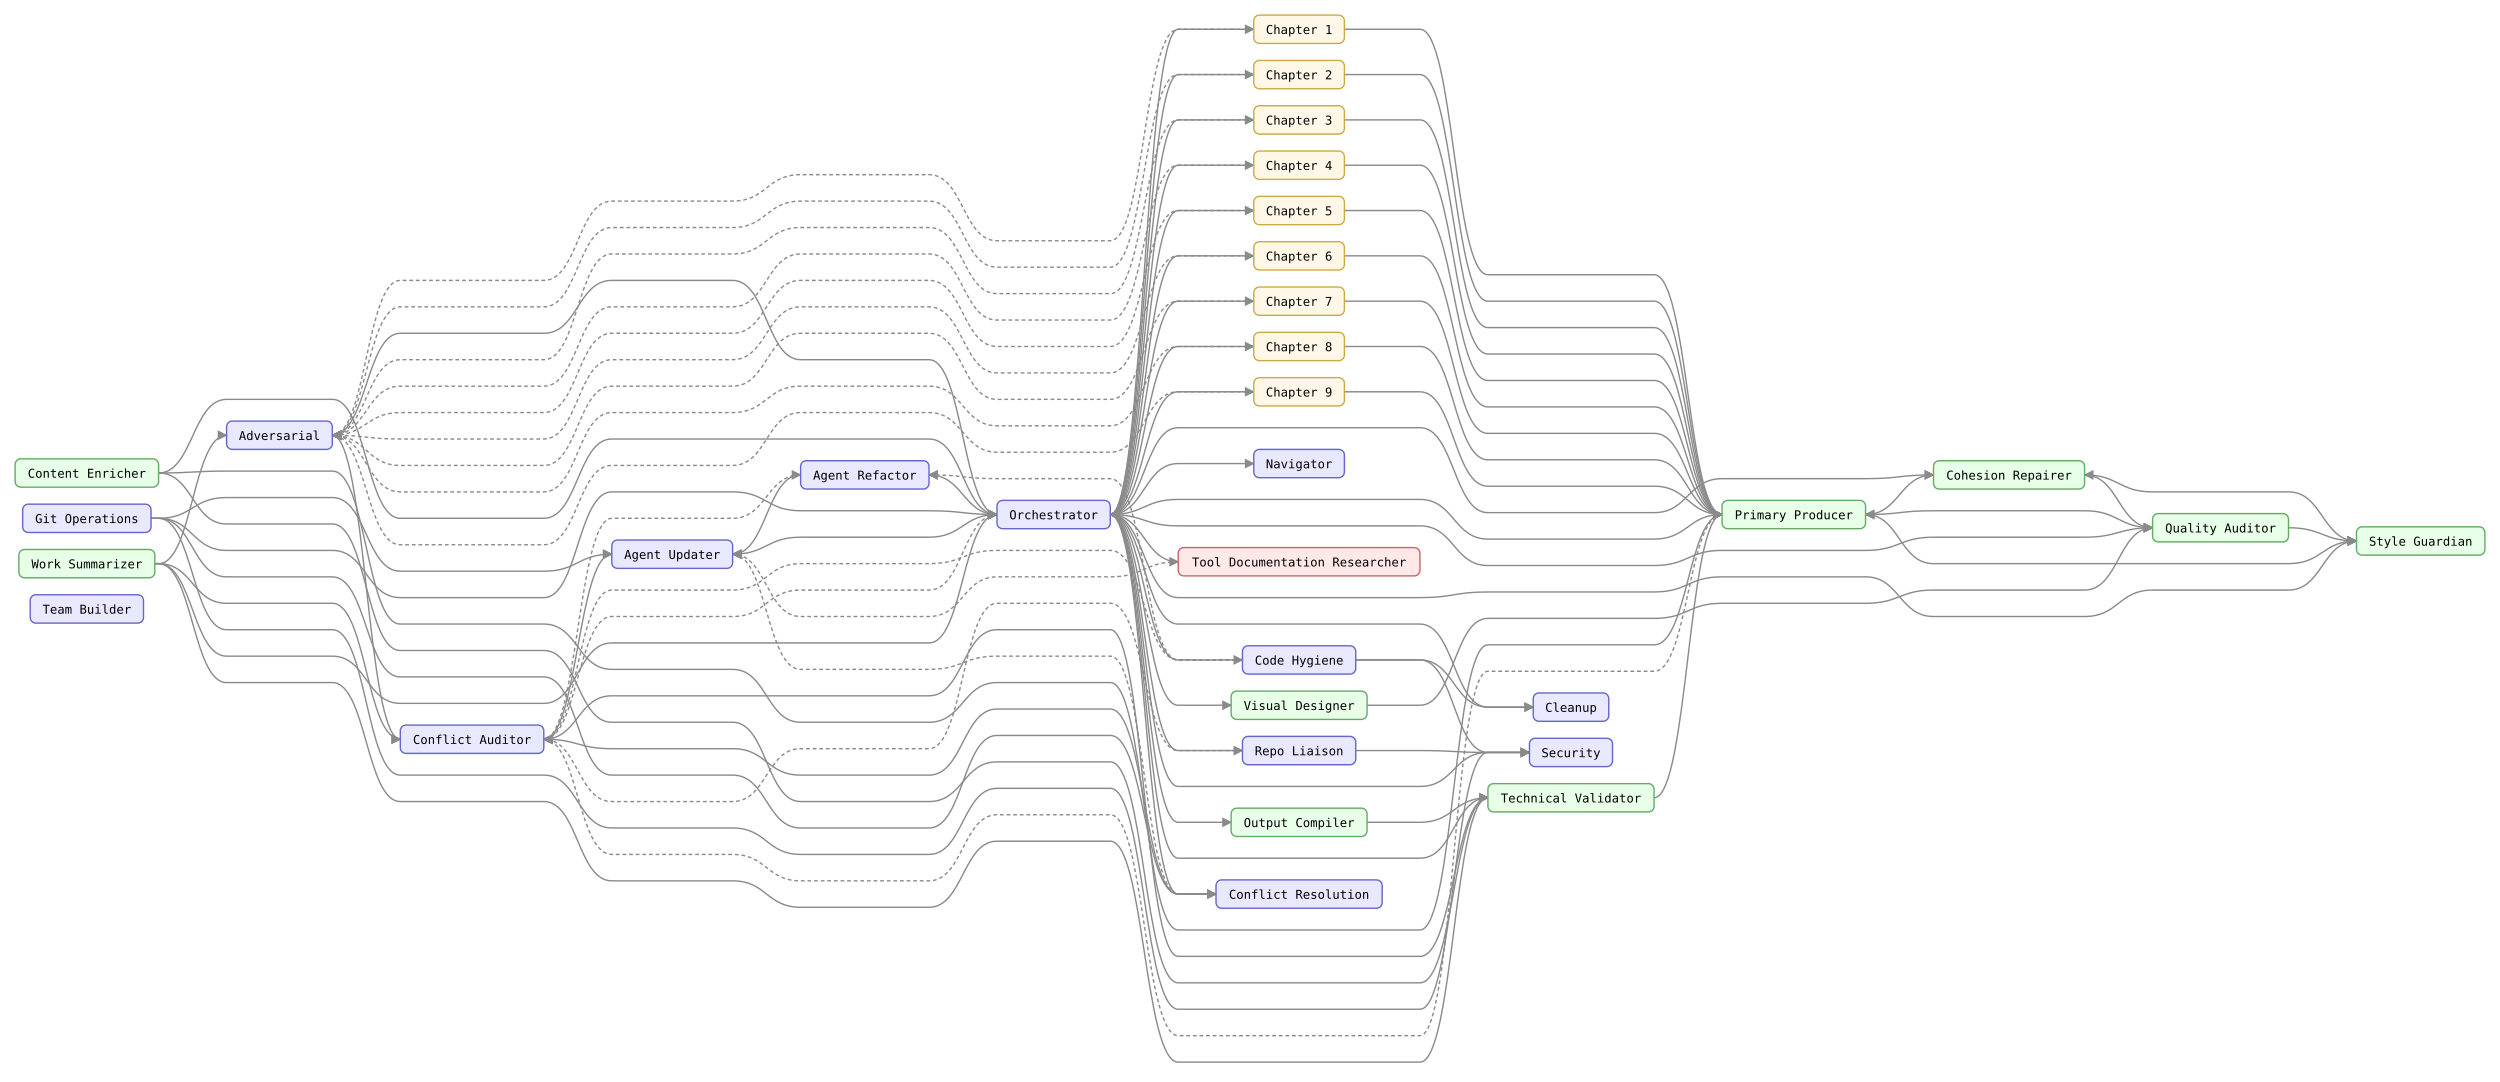
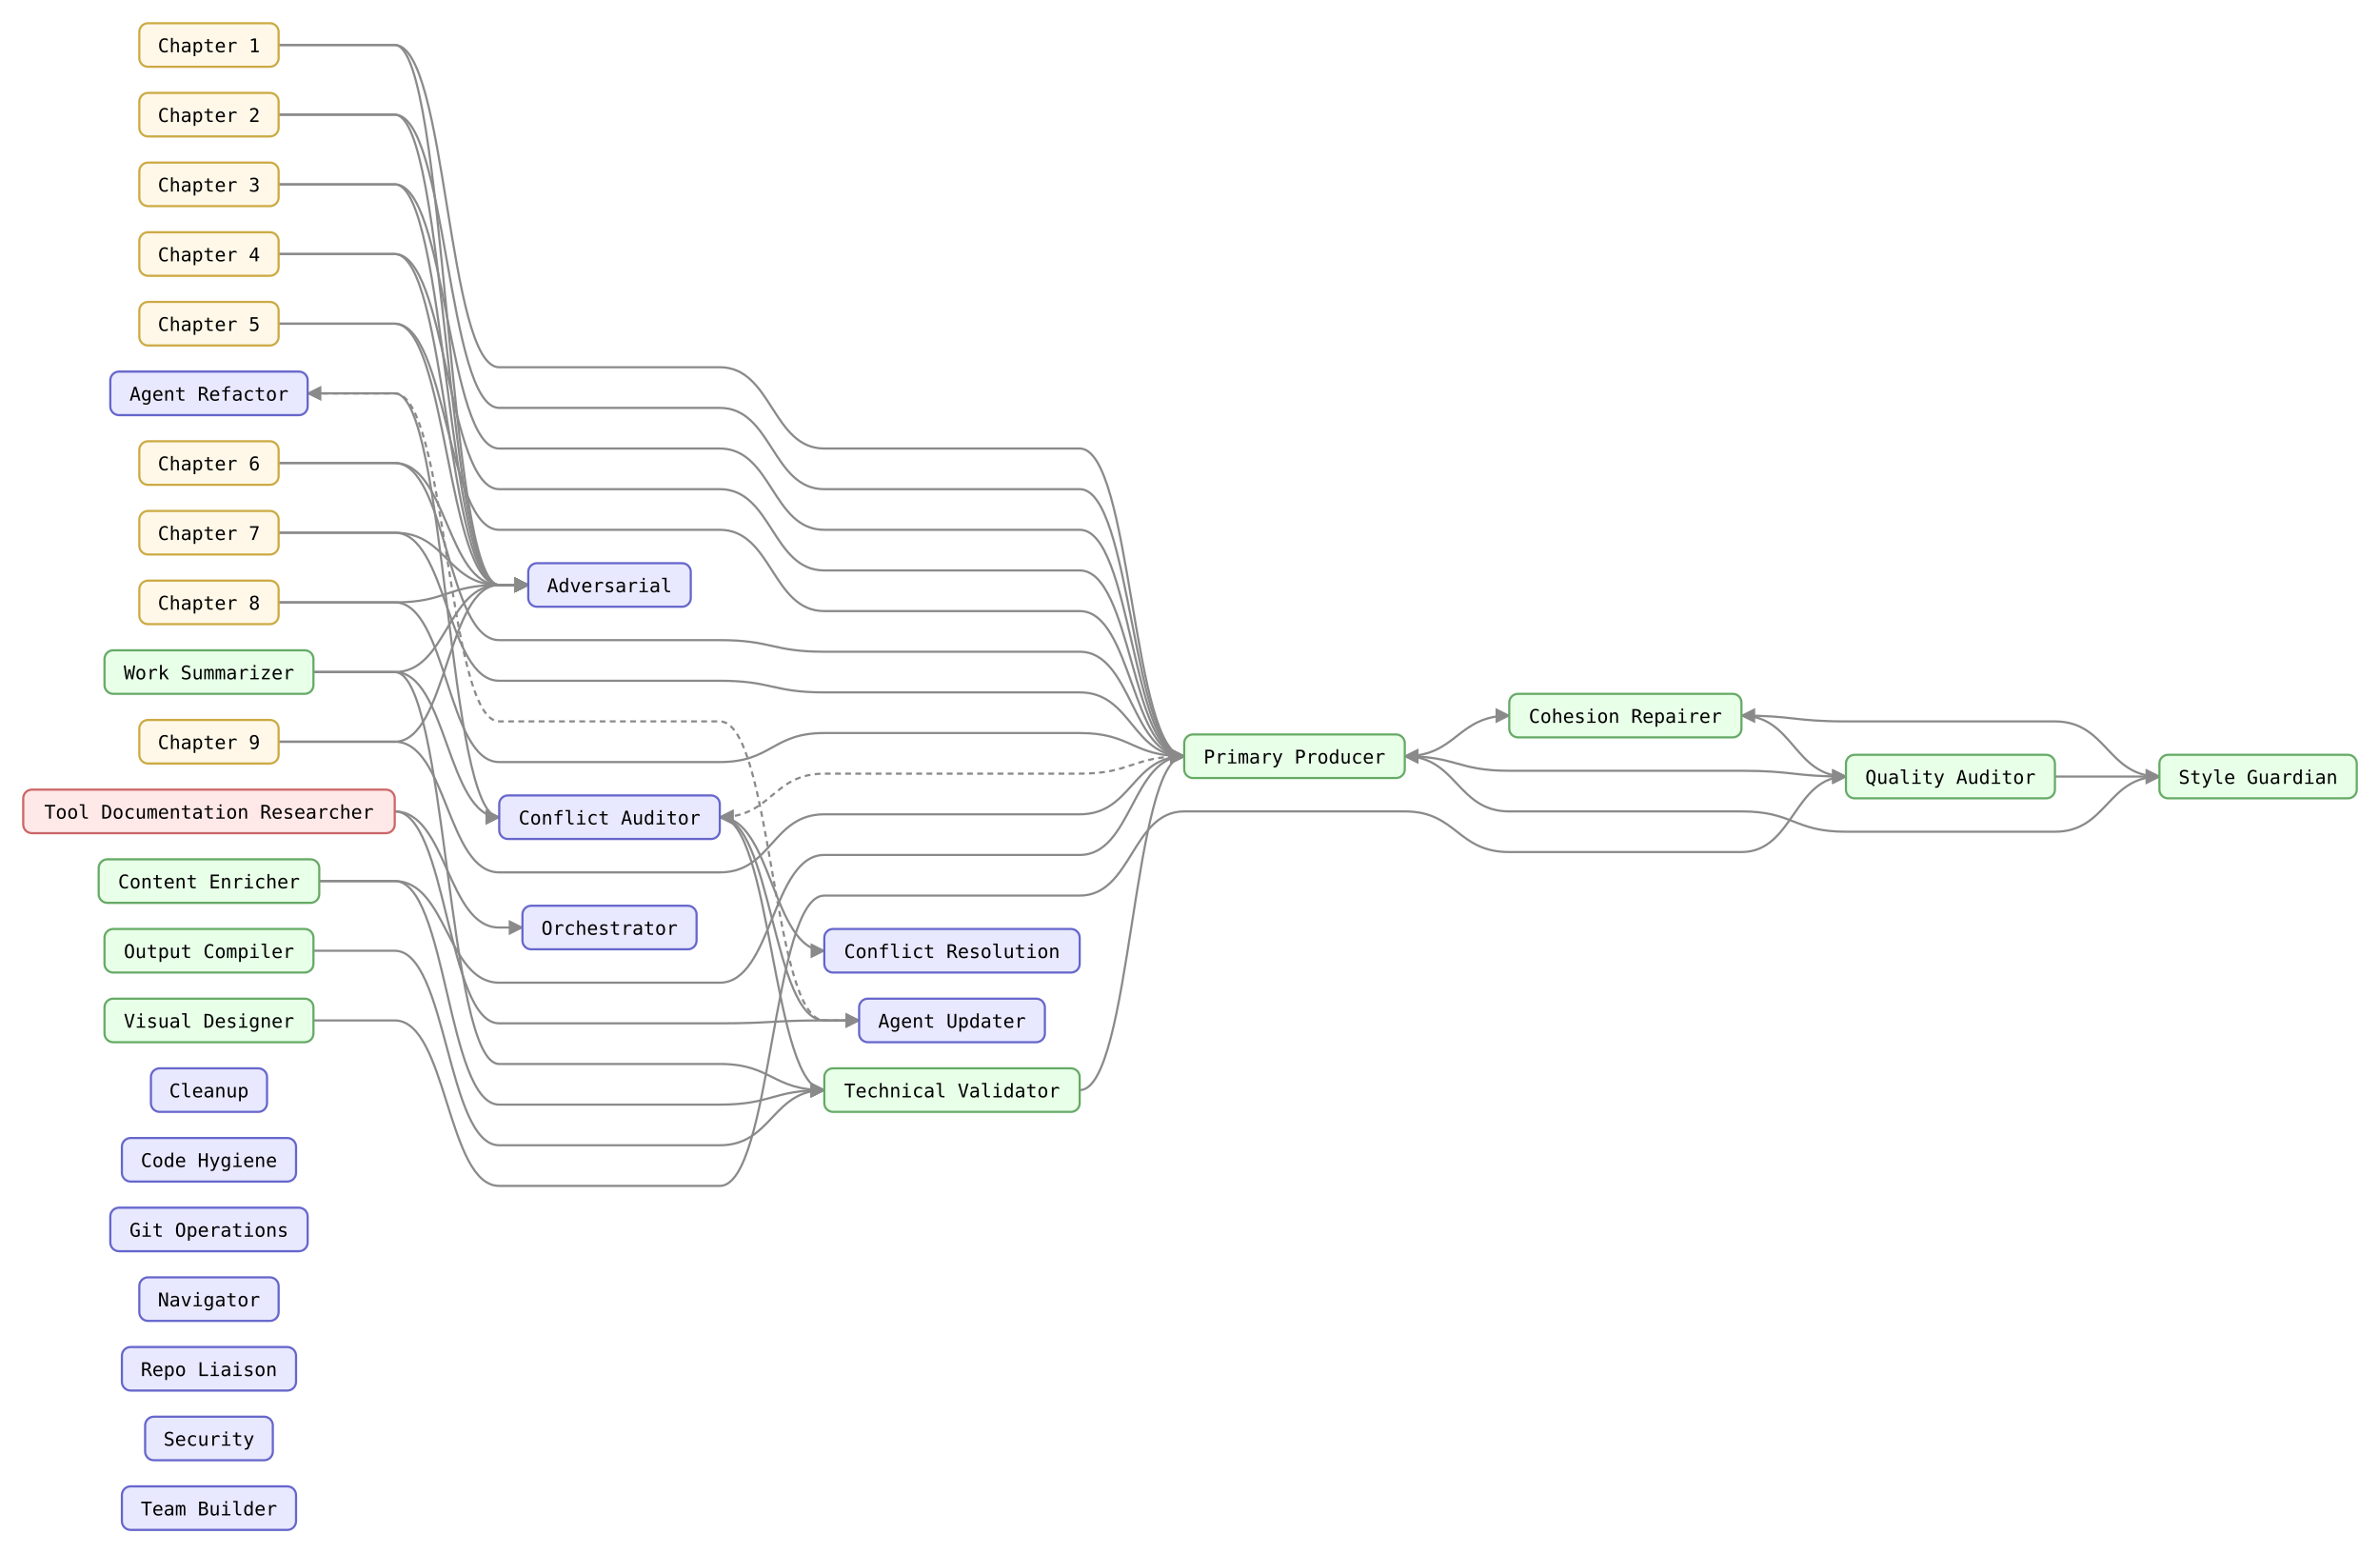
- <svg xmlns="http://www.w3.org/2000/svg" viewBox="0 0 2648 1146" width="2648" height="1146" font-family="monospace">
+ <svg xmlns="http://www.w3.org/2000/svg" viewBox="0 0 1640 1070" width="1640" height="1070" font-family="monospace">
  <defs>
    <marker id="arrow" viewBox="0 0 10 10" refX="9" refY="5" markerWidth="7" markerHeight="7" orient="auto-start-reverse">
      <polygon points="0,0 10,5 0,10" fill="#8a8a8a" />
    </marker>
  </defs>
-   <path d="M352,461 C388,461 388,783 424,783" fill="none" stroke="#8a8a8a" stroke-width="1.5" marker-end="url(#arrow)" />
-   <path d="M352,461 C388,461 388,353 424,353 L576,353 C612,353 612,297 648,297 L776,297 C812,297 812,381 848,381 L984,381 C1020,381 1020,545 1056,545" fill="none" stroke="#8a8a8a" stroke-width="1.5" marker-start="url(#arrow)" marker-end="url(#arrow)" />
-   <path d="M848,503 C812,503 812,549 776,549 L648,549 C612,549 612,783 576,783" fill="none" stroke="#8a8a8a" stroke-width="1.5" stroke-dasharray="4,3" marker-end="url(#arrow)" />
-   <path d="M984,503 C1020,503 1020,545 1056,545" fill="none" stroke="#8a8a8a" stroke-width="1.5" marker-start="url(#arrow)" marker-end="url(#arrow)" />
-   <path d="M776,587 C812,587 812,503 848,503" fill="none" stroke="#8a8a8a" stroke-width="1.5" marker-end="url(#arrow)" />
-   <path d="M648,587 C612,587 612,783 576,783" fill="none" stroke="#8a8a8a" stroke-width="1.5" marker-start="url(#arrow)" marker-end="url(#arrow)" />
-   <path d="M776,587 C812,587 812,569 848,569 L984,569 C1020,569 1020,545 1056,545" fill="none" stroke="#8a8a8a" stroke-width="1.5" marker-start="url(#arrow)" marker-end="url(#arrow)" />
-   <path d="M1328,31 L1248,31 C1212,31 1212,255 1176,255 L1056,255 C1020,255 1020,185 984,185 L848,185 C812,185 812,213 776,213 L648,213 C612,213 612,297 576,297 L424,297 C388,297 388,461 352,461" fill="none" stroke="#8a8a8a" stroke-width="1.5" stroke-dasharray="4,3" marker-end="url(#arrow)" />
-   <path d="M1328,31 L1248,31 C1212,31 1212,545 1176,545" fill="none" stroke="#8a8a8a" stroke-width="1.5" marker-start="url(#arrow)" marker-end="url(#arrow)" />
-   <path d="M1424,31 L1504,31 C1540,31 1540,291 1576,291 L1752,291 C1788,291 1788,545 1824,545" fill="none" stroke="#8a8a8a" stroke-width="1.5" marker-end="url(#arrow)" />
-   <path d="M1328,79 L1248,79 C1212,79 1212,283 1176,283 L1056,283 C1020,283 1020,213 984,213 L848,213 C812,213 812,241 776,241 L648,241 C612,241 612,325 576,325 L424,325 C388,325 388,461 352,461" fill="none" stroke="#8a8a8a" stroke-width="1.5" stroke-dasharray="4,3" marker-end="url(#arrow)" />
-   <path d="M1328,79 L1248,79 C1212,79 1212,545 1176,545" fill="none" stroke="#8a8a8a" stroke-width="1.5" marker-start="url(#arrow)" marker-end="url(#arrow)" />
-   <path d="M1424,79 L1504,79 C1540,79 1540,319 1576,319 L1752,319 C1788,319 1788,545 1824,545" fill="none" stroke="#8a8a8a" stroke-width="1.5" marker-end="url(#arrow)" />
-   <path d="M1328,127 L1248,127 C1212,127 1212,311 1176,311 L1056,311 C1020,311 1020,241 984,241 L848,241 C812,241 812,269 776,269 L648,269 C612,269 612,381 576,381 L424,381 C388,381 388,461 352,461" fill="none" stroke="#8a8a8a" stroke-width="1.5" stroke-dasharray="4,3" marker-end="url(#arrow)" />
-   <path d="M1328,127 L1248,127 C1212,127 1212,545 1176,545" fill="none" stroke="#8a8a8a" stroke-width="1.5" marker-start="url(#arrow)" marker-end="url(#arrow)" />
-   <path d="M1424,127 L1504,127 C1540,127 1540,347 1576,347 L1752,347 C1788,347 1788,545 1824,545" fill="none" stroke="#8a8a8a" stroke-width="1.5" marker-end="url(#arrow)" />
-   <path d="M1328,175 L1248,175 C1212,175 1212,339 1176,339 L1056,339 C1020,339 1020,269 984,269 L848,269 C812,269 812,325 776,325 L648,325 C612,325 612,409 576,409 L424,409 C388,409 388,461 352,461" fill="none" stroke="#8a8a8a" stroke-width="1.5" stroke-dasharray="4,3" marker-end="url(#arrow)" />
-   <path d="M1328,175 L1248,175 C1212,175 1212,545 1176,545" fill="none" stroke="#8a8a8a" stroke-width="1.5" marker-start="url(#arrow)" marker-end="url(#arrow)" />
-   <path d="M1424,175 L1504,175 C1540,175 1540,375 1576,375 L1752,375 C1788,375 1788,545 1824,545" fill="none" stroke="#8a8a8a" stroke-width="1.5" marker-end="url(#arrow)" />
-   <path d="M1328,223 L1248,223 C1212,223 1212,367 1176,367 L1056,367 C1020,367 1020,297 984,297 L848,297 C812,297 812,353 776,353 L648,353 C612,353 612,437 576,437 L424,437 C388,437 388,461 352,461" fill="none" stroke="#8a8a8a" stroke-width="1.5" stroke-dasharray="4,3" marker-end="url(#arrow)" />
-   <path d="M1328,223 L1248,223 C1212,223 1212,545 1176,545" fill="none" stroke="#8a8a8a" stroke-width="1.5" marker-start="url(#arrow)" marker-end="url(#arrow)" />
-   <path d="M1424,223 L1504,223 C1540,223 1540,403 1576,403 L1752,403 C1788,403 1788,545 1824,545" fill="none" stroke="#8a8a8a" stroke-width="1.5" marker-end="url(#arrow)" />
-   <path d="M1328,271 L1248,271 C1212,271 1212,395 1176,395 L1056,395 C1020,395 1020,325 984,325 L848,325 C812,325 812,381 776,381 L648,381 C612,381 612,465 576,465 L424,465 C388,465 388,461 352,461" fill="none" stroke="#8a8a8a" stroke-width="1.5" stroke-dasharray="4,3" marker-end="url(#arrow)" />
-   <path d="M1328,271 L1248,271 C1212,271 1212,545 1176,545" fill="none" stroke="#8a8a8a" stroke-width="1.5" marker-start="url(#arrow)" marker-end="url(#arrow)" />
-   <path d="M1424,271 L1504,271 C1540,271 1540,431 1576,431 L1752,431 C1788,431 1788,545 1824,545" fill="none" stroke="#8a8a8a" stroke-width="1.5" marker-end="url(#arrow)" />
-   <path d="M1328,319 L1248,319 C1212,319 1212,423 1176,423 L1056,423 C1020,423 1020,353 984,353 L848,353 C812,353 812,409 776,409 L648,409 C612,409 612,493 576,493 L424,493 C388,493 388,461 352,461" fill="none" stroke="#8a8a8a" stroke-width="1.5" stroke-dasharray="4,3" marker-end="url(#arrow)" />
-   <path d="M1328,319 L1248,319 C1212,319 1212,545 1176,545" fill="none" stroke="#8a8a8a" stroke-width="1.5" marker-start="url(#arrow)" marker-end="url(#arrow)" />
-   <path d="M1424,319 L1504,319 C1540,319 1540,459 1576,459 L1752,459 C1788,459 1788,545 1824,545" fill="none" stroke="#8a8a8a" stroke-width="1.5" marker-end="url(#arrow)" />
-   <path d="M1328,367 L1248,367 C1212,367 1212,451 1176,451 L1056,451 C1020,451 1020,409 984,409 L848,409 C812,409 812,437 776,437 L648,437 C612,437 612,521 576,521 L424,521 C388,521 388,461 352,461" fill="none" stroke="#8a8a8a" stroke-width="1.5" stroke-dasharray="4,3" marker-end="url(#arrow)" />
-   <path d="M1328,367 L1248,367 C1212,367 1212,545 1176,545" fill="none" stroke="#8a8a8a" stroke-width="1.5" marker-start="url(#arrow)" marker-end="url(#arrow)" />
-   <path d="M1424,367 L1504,367 C1540,367 1540,487 1576,487 L1752,487 C1788,487 1788,545 1824,545" fill="none" stroke="#8a8a8a" stroke-width="1.5" marker-end="url(#arrow)" />
-   <path d="M1328,415 L1248,415 C1212,415 1212,479 1176,479 L1056,479 C1020,479 1020,437 984,437 L848,437 C812,437 812,493 776,493 L648,493 C612,493 612,577 576,577 L424,577 C388,577 388,461 352,461" fill="none" stroke="#8a8a8a" stroke-width="1.5" stroke-dasharray="4,3" marker-end="url(#arrow)" />
-   <path d="M1328,415 L1248,415 C1212,415 1212,545 1176,545" fill="none" stroke="#8a8a8a" stroke-width="1.5" marker-start="url(#arrow)" marker-end="url(#arrow)" />
-   <path d="M1424,415 L1504,415 C1540,415 1540,515 1576,515 L1752,515 C1788,515 1788,545 1824,545" fill="none" stroke="#8a8a8a" stroke-width="1.5" marker-end="url(#arrow)" />
-   <path d="M1624,749 L1576,749 C1540,749 1540,661 1504,661 L1248,661 C1212,661 1212,545 1176,545" fill="none" stroke="#8a8a8a" stroke-width="1.5" marker-start="url(#arrow)" marker-end="url(#arrow)" />
-   <path d="M1316,699 L1248,699 C1212,699 1212,507 1176,507 L1056,507 C1020,507 1020,503 984,503" fill="none" stroke="#8a8a8a" stroke-width="1.5" stroke-dasharray="4,3" marker-end="url(#arrow)" />
-   <path d="M1436,699 L1504,699 C1540,699 1540,749 1576,749 L1624,749" fill="none" stroke="#8a8a8a" stroke-width="1.5" marker-end="url(#arrow)" />
-   <path d="M1316,699 L1248,699 C1212,699 1212,583 1176,583 L1056,583 C1020,583 1020,597 984,597 L848,597 C812,597 812,625 776,625 L648,625 C612,625 612,783 576,783" fill="none" stroke="#8a8a8a" stroke-width="1.5" stroke-dasharray="4,3" marker-end="url(#arrow)" />
-   <path d="M1316,699 L1248,699 C1212,699 1212,545 1176,545" fill="none" stroke="#8a8a8a" stroke-width="1.5" marker-start="url(#arrow)" marker-end="url(#arrow)" />
-   <path d="M1436,699 L1504,699 C1540,699 1540,797 1576,797 L1620,797" fill="none" stroke="#8a8a8a" stroke-width="1.5" marker-end="url(#arrow)" />
-   <path d="M2048,503 C2012,503 2012,507 1976,507 L1824,507 C1788,507 1788,543 1752,543 L1576,543 C1540,543 1540,453 1504,453 L1248,453 C1212,453 1212,545 1176,545" fill="none" stroke="#8a8a8a" stroke-width="1.5" marker-start="url(#arrow)" marker-end="url(#arrow)" />
-   <path d="M2208,503 C2244,503 2244,559 2280,559" fill="none" stroke="#8a8a8a" stroke-width="1.5" marker-start="url(#arrow)" marker-end="url(#arrow)" />
-   <path d="M2208,503 C2244,503 2244,521 2280,521 L2424,521 C2460,521 2460,573 2496,573" fill="none" stroke="#8a8a8a" stroke-width="1.5" marker-end="url(#arrow)" />
-   <path d="M576,783 C612,783 612,793 648,793 L776,793 C812,793 812,821 848,821 L984,821 C1020,821 1020,751 1056,751 L1176,751 C1212,751 1212,947 1248,947 L1288,947" fill="none" stroke="#8a8a8a" stroke-width="1.5" marker-end="url(#arrow)" />
-   <path d="M576,783 C612,783 612,737 648,737 L776,737 L848,737 L984,737 C1020,737 1020,667 1056,667 L1176,667 C1212,667 1212,1013 1248,1013 L1504,1013 C1540,1013 1540,845 1576,845" fill="none" stroke="#8a8a8a" stroke-width="1.5" marker-start="url(#arrow)" marker-end="url(#arrow)" />
-   <path d="M1288,947 L1248,947 C1212,947 1212,695 1176,695 L1056,695 C1020,695 1020,709 984,709 L848,709 C812,709 812,587 776,587" fill="none" stroke="#8a8a8a" stroke-width="1.5" stroke-dasharray="4,3" marker-end="url(#arrow)" />
-   <path d="M1288,947 L1248,947 C1212,947 1212,545 1176,545" fill="none" stroke="#8a8a8a" stroke-width="1.5" marker-start="url(#arrow)" marker-end="url(#arrow)" />
-   <path d="M168,501 C204,501 204,423 240,423 L352,423 C388,423 388,549 424,549 L576,549 C612,549 612,465 648,465 L776,465 L848,465 L984,465 C1020,465 1020,545 1056,545" fill="none" stroke="#8a8a8a" stroke-width="1.5" marker-end="url(#arrow)" />
-   <path d="M168,501 C204,501 204,499 240,499 L352,499 C388,499 388,661 424,661 L576,661 C612,661 612,709 648,709 L776,709 C812,709 812,765 848,765 L984,765 C1020,765 1020,723 1056,723 L1176,723 C1212,723 1212,985 1248,985 L1504,985 C1540,985 1540,683 1576,683 L1752,683 C1788,683 1788,545 1824,545" fill="none" stroke="#8a8a8a" stroke-width="1.5" marker-end="url(#arrow)" />
-   <path d="M168,501 C204,501 204,555 240,555 L352,555 C388,555 388,689 424,689 L576,689 C612,689 612,765 648,765 L776,765 C812,765 812,849 848,849 L984,849 C1020,849 1020,807 1056,807 L1176,807 C1212,807 1212,1041 1248,1041 L1504,1041 C1540,1041 1540,845 1576,845" fill="none" stroke="#8a8a8a" stroke-width="1.5" marker-end="url(#arrow)" />
-   <path d="M160,549 L168,549 C204,549 204,527 240,527 L352,527 C388,527 388,605 424,605 L576,605 C612,605 612,587 648,587" fill="none" stroke="#8a8a8a" stroke-width="1.5" marker-end="url(#arrow)" />
-   <path d="M160,549 L168,549 C204,549 204,611 240,611 L352,611 C388,611 388,717 424,717 L576,717 C612,717 612,821 648,821 L776,821 C812,821 812,877 848,877 L984,877 C1020,877 1020,779 1056,779 L1176,779 C1212,779 1212,947 1248,947 L1288,947" fill="none" stroke="#8a8a8a" stroke-width="1.5" marker-end="url(#arrow)" />
-   <path d="M160,549 L168,549 C204,549 204,583 240,583 L352,583 C388,583 388,633 424,633 L576,633 C612,633 612,521 648,521 L776,521 C812,521 812,541 848,541 L984,541 C1020,541 1020,545 1056,545" fill="none" stroke="#8a8a8a" stroke-width="1.5" marker-end="url(#arrow)" />
-   <path d="M160,549 L168,549 C204,549 204,667 240,667 L352,667 C388,667 388,821 424,821 L576,821 C612,821 612,877 648,877 L776,877 C812,877 812,905 848,905 L984,905 C1020,905 1020,835 1056,835 L1176,835 C1212,835 1212,1069 1248,1069 L1504,1069 C1540,1069 1540,797 1576,797 L1620,797" fill="none" stroke="#8a8a8a" stroke-width="1.5" marker-end="url(#arrow)" />
-   <path d="M1328,491 L1248,491 C1212,491 1212,545 1176,545" fill="none" stroke="#8a8a8a" stroke-width="1.5" marker-start="url(#arrow)" marker-end="url(#arrow)" />
-   <path d="M1056,545 C1020,545 1020,625 984,625 L848,625 C812,625 812,653 776,653 L648,653 C612,653 612,783 576,783" fill="none" stroke="#8a8a8a" stroke-width="1.5" stroke-dasharray="4,3" marker-end="url(#arrow)" />
-   <path d="M1176,545 C1212,545 1212,871 1248,871 L1304,871" fill="none" stroke="#8a8a8a" stroke-width="1.5" marker-start="url(#arrow)" marker-end="url(#arrow)" />
-   <path d="M1176,545 C1212,545 1212,529 1248,529 L1504,529 C1540,529 1540,571 1576,571 L1752,571 C1788,571 1788,545 1824,545" fill="none" stroke="#8a8a8a" stroke-width="1.5" marker-start="url(#arrow)" marker-end="url(#arrow)" />
-   <path d="M1176,545 C1212,545 1212,557 1248,557 L1504,557 C1540,557 1540,599 1576,599 L1752,599 C1788,599 1788,583 1824,583 L1976,583 C2012,583 2012,569 2048,569 L2208,569 C2244,569 2244,559 2280,559" fill="none" stroke="#8a8a8a" stroke-width="1.5" marker-start="url(#arrow)" marker-end="url(#arrow)" />
-   <path d="M1176,545 C1212,545 1212,795 1248,795 L1316,795" fill="none" stroke="#8a8a8a" stroke-width="1.5" marker-start="url(#arrow)" marker-end="url(#arrow)" />
-   <path d="M1176,545 C1212,545 1212,833 1248,833 L1504,833 C1540,833 1540,797 1576,797 L1620,797" fill="none" stroke="#8a8a8a" stroke-width="1.5" marker-start="url(#arrow)" marker-end="url(#arrow)" />
-   <path d="M1176,545 C1212,545 1212,633 1248,633 L1504,633 C1540,633 1540,627 1576,627 L1752,627 C1788,627 1788,611 1824,611 L1976,611 C2012,611 2012,653 2048,653 L2208,653 C2244,653 2244,625 2280,625 L2424,625 C2460,625 2460,573 2496,573" fill="none" stroke="#8a8a8a" stroke-width="1.5" marker-start="url(#arrow)" marker-end="url(#arrow)" />
-   <path d="M1176,545 C1212,545 1212,909 1248,909 L1504,909 C1540,909 1540,845 1576,845" fill="none" stroke="#8a8a8a" stroke-width="1.5" marker-start="url(#arrow)" marker-end="url(#arrow)" />
-   <path d="M1176,545 C1212,545 1212,595 1248,595" fill="none" stroke="#8a8a8a" stroke-width="1.5" marker-start="url(#arrow)" marker-end="url(#arrow)" />
-   <path d="M1176,545 C1212,545 1212,747 1248,747 L1304,747" fill="none" stroke="#8a8a8a" stroke-width="1.5" marker-start="url(#arrow)" marker-end="url(#arrow)" />
-   <path d="M1448,871 L1504,871 C1540,871 1540,845 1576,845" fill="none" stroke="#8a8a8a" stroke-width="1.5" marker-end="url(#arrow)" />
-   <path d="M1976,545 C2012,545 2012,503 2048,503" fill="none" stroke="#8a8a8a" stroke-width="1.5" marker-end="url(#arrow)" />
-   <path d="M1824,545 C1788,545 1788,711 1752,711 L1576,711 C1540,711 1540,1097 1504,1097 L1248,1097 C1212,1097 1212,863 1176,863 L1056,863 C1020,863 1020,933 984,933 L848,933 C812,933 812,905 776,905 L648,905 C612,905 612,783 576,783" fill="none" stroke="#8a8a8a" stroke-width="1.5" stroke-dasharray="4,3" marker-end="url(#arrow)" />
-   <path d="M1976,545 C2012,545 2012,541 2048,541 L2208,541 C2244,541 2244,559 2280,559" fill="none" stroke="#8a8a8a" stroke-width="1.5" marker-start="url(#arrow)" marker-end="url(#arrow)" />
-   <path d="M1976,545 C2012,545 2012,597 2048,597 L2208,597 L2280,597 L2424,597 C2460,597 2460,573 2496,573" fill="none" stroke="#8a8a8a" stroke-width="1.5" marker-start="url(#arrow)" marker-end="url(#arrow)" />
-   <path d="M2424,559 C2460,559 2460,573 2496,573" fill="none" stroke="#8a8a8a" stroke-width="1.5" marker-end="url(#arrow)" />
-   <path d="M1316,795 L1248,795 C1212,795 1212,639 1176,639 L1056,639 C1020,639 1020,793 984,793 L848,793 C812,793 812,849 776,849 L648,849 C612,849 612,783 576,783" fill="none" stroke="#8a8a8a" stroke-width="1.5" stroke-dasharray="4,3" marker-end="url(#arrow)" />
-   <path d="M1436,795 L1504,795 C1540,795 1540,797 1576,797 L1620,797" fill="none" stroke="#8a8a8a" stroke-width="1.5" marker-end="url(#arrow)" />
-   <path d="M1752,845 C1788,845 1788,545 1824,545" fill="none" stroke="#8a8a8a" stroke-width="1.5" marker-end="url(#arrow)" />
-   <path d="M1248,595 C1212,595 1212,611 1176,611 L1056,611 C1020,611 1020,653 984,653 L848,653 C812,653 812,587 776,587" fill="none" stroke="#8a8a8a" stroke-width="1.5" stroke-dasharray="4,3" marker-end="url(#arrow)" />
-   <path d="M1448,747 L1504,747 C1540,747 1540,655 1576,655 L1752,655 C1788,655 1788,639 1824,639 L1976,639 C2012,639 2012,625 2048,625 L2208,625 C2244,625 2244,559 2280,559" fill="none" stroke="#8a8a8a" stroke-width="1.5" marker-end="url(#arrow)" />
-   <path d="M164,597 L168,597 C204,597 204,461 240,461" fill="none" stroke="#8a8a8a" stroke-width="1.5" marker-end="url(#arrow)" />
-   <path d="M164,597 L168,597 C204,597 204,639 240,639 L352,639 C388,639 388,783 424,783" fill="none" stroke="#8a8a8a" stroke-width="1.5" marker-end="url(#arrow)" />
-   <path d="M164,597 L168,597 C204,597 204,695 240,695 L352,695 C388,695 388,745 424,745 L576,745 C612,745 612,681 648,681 L776,681 L848,681 L984,681 C1020,681 1020,545 1056,545" fill="none" stroke="#8a8a8a" stroke-width="1.5" marker-end="url(#arrow)" />
-   <path d="M164,597 L168,597 C204,597 204,723 240,723 L352,723 C388,723 388,849 424,849 L576,849 C612,849 612,933 648,933 L776,933 C812,933 812,961 848,961 L984,961 C1020,961 1020,891 1056,891 L1176,891 C1212,891 1212,1125 1248,1125 L1504,1125 C1540,1125 1540,845 1576,845" fill="none" stroke="#8a8a8a" stroke-width="1.5" marker-end="url(#arrow)" />
-   <rect x="240" y="446" width="112" height="30" rx="6" fill="#e8e8ff" stroke="#6666cc" stroke-width="1.5" />
-   <text x="296" y="466" font-size="13" text-anchor="middle" fill="#000000">Adversarial</text>
-   <rect x="848" y="488" width="136" height="30" rx="6" fill="#e8e8ff" stroke="#6666cc" stroke-width="1.5" />
-   <text x="916" y="508" font-size="13" text-anchor="middle" fill="#000000">Agent Refactor</text>
-   <rect x="648" y="572" width="128" height="30" rx="6" fill="#e8e8ff" stroke="#6666cc" stroke-width="1.5" />
-   <text x="712" y="592" font-size="13" text-anchor="middle" fill="#000000">Agent Updater</text>
-   <rect x="1328" y="16" width="96" height="30" rx="6" fill="#fff8e8" stroke="#ccaa44" stroke-width="1.5" />
-   <text x="1376" y="36" font-size="13" text-anchor="middle" fill="#000000">Chapter 1</text>
-   <rect x="1328" y="64" width="96" height="30" rx="6" fill="#fff8e8" stroke="#ccaa44" stroke-width="1.5" />
-   <text x="1376" y="84" font-size="13" text-anchor="middle" fill="#000000">Chapter 2</text>
-   <rect x="1328" y="112" width="96" height="30" rx="6" fill="#fff8e8" stroke="#ccaa44" stroke-width="1.5" />
-   <text x="1376" y="132" font-size="13" text-anchor="middle" fill="#000000">Chapter 3</text>
-   <rect x="1328" y="160" width="96" height="30" rx="6" fill="#fff8e8" stroke="#ccaa44" stroke-width="1.5" />
-   <text x="1376" y="180" font-size="13" text-anchor="middle" fill="#000000">Chapter 4</text>
-   <rect x="1328" y="208" width="96" height="30" rx="6" fill="#fff8e8" stroke="#ccaa44" stroke-width="1.5" />
-   <text x="1376" y="228" font-size="13" text-anchor="middle" fill="#000000">Chapter 5</text>
-   <rect x="1328" y="256" width="96" height="30" rx="6" fill="#fff8e8" stroke="#ccaa44" stroke-width="1.5" />
-   <text x="1376" y="276" font-size="13" text-anchor="middle" fill="#000000">Chapter 6</text>
-   <rect x="1328" y="304" width="96" height="30" rx="6" fill="#fff8e8" stroke="#ccaa44" stroke-width="1.5" />
-   <text x="1376" y="324" font-size="13" text-anchor="middle" fill="#000000">Chapter 7</text>
-   <rect x="1328" y="352" width="96" height="30" rx="6" fill="#fff8e8" stroke="#ccaa44" stroke-width="1.5" />
-   <text x="1376" y="372" font-size="13" text-anchor="middle" fill="#000000">Chapter 8</text>
-   <rect x="1328" y="400" width="96" height="30" rx="6" fill="#fff8e8" stroke="#ccaa44" stroke-width="1.5" />
-   <text x="1376" y="420" font-size="13" text-anchor="middle" fill="#000000">Chapter 9</text>
-   <rect x="1624" y="734" width="80" height="30" rx="6" fill="#e8e8ff" stroke="#6666cc" stroke-width="1.5" />
-   <text x="1664" y="754" font-size="13" text-anchor="middle" fill="#000000">Cleanup</text>
-   <rect x="1316" y="684" width="120" height="30" rx="6" fill="#e8e8ff" stroke="#6666cc" stroke-width="1.5" />
-   <text x="1376" y="704" font-size="13" text-anchor="middle" fill="#000000">Code Hygiene</text>
-   <rect x="2048" y="488" width="160" height="30" rx="6" fill="#e8ffe8" stroke="#66aa66" stroke-width="1.5" />
-   <text x="2128" y="508" font-size="13" text-anchor="middle" fill="#000000">Cohesion Repairer</text>
-   <rect x="424" y="768" width="152" height="30" rx="6" fill="#e8e8ff" stroke="#6666cc" stroke-width="1.5" />
-   <text x="500" y="788" font-size="13" text-anchor="middle" fill="#000000">Conflict Auditor</text>
-   <rect x="1288" y="932" width="176" height="30" rx="6" fill="#e8e8ff" stroke="#6666cc" stroke-width="1.5" />
-   <text x="1376" y="952" font-size="13" text-anchor="middle" fill="#000000">Conflict Resolution</text>
-   <rect x="16" y="486" width="152" height="30" rx="6" fill="#e8ffe8" stroke="#66aa66" stroke-width="1.5" />
-   <text x="92" y="506" font-size="13" text-anchor="middle" fill="#000000">Content Enricher</text>
-   <rect x="24" y="534" width="136" height="30" rx="6" fill="#e8e8ff" stroke="#6666cc" stroke-width="1.5" />
-   <text x="92" y="554" font-size="13" text-anchor="middle" fill="#000000">Git Operations</text>
-   <rect x="1328" y="476" width="96" height="30" rx="6" fill="#e8e8ff" stroke="#6666cc" stroke-width="1.5" />
-   <text x="1376" y="496" font-size="13" text-anchor="middle" fill="#000000">Navigator</text>
-   <rect x="1056" y="530" width="120" height="30" rx="6" fill="#e8e8ff" stroke="#6666cc" stroke-width="1.5" />
-   <text x="1116" y="550" font-size="13" text-anchor="middle" fill="#000000">Orchestrator</text>
-   <rect x="1304" y="856" width="144" height="30" rx="6" fill="#e8ffe8" stroke="#66aa66" stroke-width="1.5" />
-   <text x="1376" y="876" font-size="13" text-anchor="middle" fill="#000000">Output Compiler</text>
-   <rect x="1824" y="530" width="152" height="30" rx="6" fill="#e8ffe8" stroke="#66aa66" stroke-width="1.5" />
-   <text x="1900" y="550" font-size="13" text-anchor="middle" fill="#000000">Primary Producer</text>
-   <rect x="2280" y="544" width="144" height="30" rx="6" fill="#e8ffe8" stroke="#66aa66" stroke-width="1.5" />
-   <text x="2352" y="564" font-size="13" text-anchor="middle" fill="#000000">Quality Auditor</text>
-   <rect x="1316" y="780" width="120" height="30" rx="6" fill="#e8e8ff" stroke="#6666cc" stroke-width="1.5" />
-   <text x="1376" y="800" font-size="13" text-anchor="middle" fill="#000000">Repo Liaison</text>
-   <rect x="1620" y="782" width="88" height="30" rx="6" fill="#e8e8ff" stroke="#6666cc" stroke-width="1.5" />
-   <text x="1664" y="802" font-size="13" text-anchor="middle" fill="#000000">Security</text>
-   <rect x="2496" y="558" width="136" height="30" rx="6" fill="#e8ffe8" stroke="#66aa66" stroke-width="1.5" />
-   <text x="2564" y="578" font-size="13" text-anchor="middle" fill="#000000">Style Guardian</text>
-   <rect x="32" y="630" width="120" height="30" rx="6" fill="#e8e8ff" stroke="#6666cc" stroke-width="1.5" />
-   <text x="92" y="650" font-size="13" text-anchor="middle" fill="#000000">Team Builder</text>
-   <rect x="1576" y="830" width="176" height="30" rx="6" fill="#e8ffe8" stroke="#66aa66" stroke-width="1.5" />
-   <text x="1664" y="850" font-size="13" text-anchor="middle" fill="#000000">Technical Validator</text>
-   <rect x="1248" y="580" width="256" height="30" rx="6" fill="#ffe8e8" stroke="#cc6666" stroke-width="1.5" />
-   <text x="1376" y="600" font-size="13" text-anchor="middle" fill="#000000">Tool Documentation Researcher</text>
-   <rect x="1304" y="732" width="144" height="30" rx="6" fill="#e8ffe8" stroke="#66aa66" stroke-width="1.5" />
-   <text x="1376" y="752" font-size="13" text-anchor="middle" fill="#000000">Visual Designer</text>
-   <rect x="20" y="582" width="144" height="30" rx="6" fill="#e8ffe8" stroke="#66aa66" stroke-width="1.5" />
-   <text x="92" y="602" font-size="13" text-anchor="middle" fill="#000000">Work Summarizer</text>
+   <path d="M212,271 L272,271 C308,271 308,563 344,563" fill="none" stroke="#8a8a8a" stroke-width="1.5" marker-end="url(#arrow)" />
+   <path d="M592,703 L568,703 C532,703 532,497 496,497 L344,497 C308,497 308,271 272,271 L212,271" fill="none" stroke="#8a8a8a" stroke-width="1.5" stroke-dasharray="4,3" marker-end="url(#arrow)" />
+   <path d="M592,703 L568,703 C532,703 532,563 496,563" fill="none" stroke="#8a8a8a" stroke-width="1.5" marker-start="url(#arrow)" marker-end="url(#arrow)" />
+   <path d="M192,31 L272,31 C308,31 308,403 344,403 L364,403" fill="none" stroke="#8a8a8a" stroke-width="1.5" marker-end="url(#arrow)" />
+   <path d="M192,31 L272,31 C308,31 308,253 344,253 L496,253 C532,253 532,309 568,309 L744,309 C780,309 780,521 816,521" fill="none" stroke="#8a8a8a" stroke-width="1.5" marker-end="url(#arrow)" />
+   <path d="M192,79 L272,79 C308,79 308,403 344,403 L364,403" fill="none" stroke="#8a8a8a" stroke-width="1.5" marker-end="url(#arrow)" />
+   <path d="M192,79 L272,79 C308,79 308,281 344,281 L496,281 C532,281 532,337 568,337 L744,337 C780,337 780,521 816,521" fill="none" stroke="#8a8a8a" stroke-width="1.5" marker-end="url(#arrow)" />
+   <path d="M192,127 L272,127 C308,127 308,403 344,403 L364,403" fill="none" stroke="#8a8a8a" stroke-width="1.5" marker-end="url(#arrow)" />
+   <path d="M192,127 L272,127 C308,127 308,309 344,309 L496,309 C532,309 532,365 568,365 L744,365 C780,365 780,521 816,521" fill="none" stroke="#8a8a8a" stroke-width="1.5" marker-end="url(#arrow)" />
+   <path d="M192,175 L272,175 C308,175 308,403 344,403 L364,403" fill="none" stroke="#8a8a8a" stroke-width="1.5" marker-end="url(#arrow)" />
+   <path d="M192,175 L272,175 C308,175 308,337 344,337 L496,337 C532,337 532,393 568,393 L744,393 C780,393 780,521 816,521" fill="none" stroke="#8a8a8a" stroke-width="1.5" marker-end="url(#arrow)" />
+   <path d="M192,223 L272,223 C308,223 308,403 344,403 L364,403" fill="none" stroke="#8a8a8a" stroke-width="1.5" marker-end="url(#arrow)" />
+   <path d="M192,223 L272,223 C308,223 308,365 344,365 L496,365 C532,365 532,421 568,421 L744,421 C780,421 780,521 816,521" fill="none" stroke="#8a8a8a" stroke-width="1.5" marker-end="url(#arrow)" />
+   <path d="M192,319 L272,319 C308,319 308,403 344,403 L364,403" fill="none" stroke="#8a8a8a" stroke-width="1.5" marker-end="url(#arrow)" />
+   <path d="M192,319 L272,319 C308,319 308,441 344,441 L496,441 C532,441 532,449 568,449 L744,449 C780,449 780,521 816,521" fill="none" stroke="#8a8a8a" stroke-width="1.5" marker-end="url(#arrow)" />
+   <path d="M192,367 L272,367 C308,367 308,403 344,403 L364,403" fill="none" stroke="#8a8a8a" stroke-width="1.5" marker-end="url(#arrow)" />
+   <path d="M192,367 L272,367 C308,367 308,469 344,469 L496,469 C532,469 532,477 568,477 L744,477 C780,477 780,521 816,521" fill="none" stroke="#8a8a8a" stroke-width="1.5" marker-end="url(#arrow)" />
+   <path d="M192,415 L272,415 C308,415 308,403 344,403 L364,403" fill="none" stroke="#8a8a8a" stroke-width="1.5" marker-end="url(#arrow)" />
+   <path d="M192,415 L272,415 C308,415 308,525 344,525 L496,525 C532,525 532,505 568,505 L744,505 C780,505 780,521 816,521" fill="none" stroke="#8a8a8a" stroke-width="1.5" marker-end="url(#arrow)" />
+   <path d="M192,511 L272,511 C308,511 308,403 344,403 L364,403" fill="none" stroke="#8a8a8a" stroke-width="1.5" marker-end="url(#arrow)" />
+   <path d="M192,511 L272,511 C308,511 308,601 344,601 L496,601 C532,601 532,561 568,561 L744,561 C780,561 780,521 816,521" fill="none" stroke="#8a8a8a" stroke-width="1.5" marker-end="url(#arrow)" />
+   <path d="M1200,493 C1236,493 1236,535 1272,535" fill="none" stroke="#8a8a8a" stroke-width="1.5" marker-start="url(#arrow)" marker-end="url(#arrow)" />
+   <path d="M1200,493 C1236,493 1236,497 1272,497 L1416,497 C1452,497 1452,535 1488,535" fill="none" stroke="#8a8a8a" stroke-width="1.5" marker-end="url(#arrow)" />
+   <path d="M496,563 C532,563 532,655 568,655" fill="none" stroke="#8a8a8a" stroke-width="1.5" marker-end="url(#arrow)" />
+   <path d="M496,563 C532,563 532,751 568,751" fill="none" stroke="#8a8a8a" stroke-width="1.5" marker-start="url(#arrow)" marker-end="url(#arrow)" />
+   <path d="M220,607 L272,607 C308,607 308,677 344,677 L496,677 C532,677 532,589 568,589 L744,589 C780,589 780,521 816,521" fill="none" stroke="#8a8a8a" stroke-width="1.5" marker-end="url(#arrow)" />
+   <path d="M220,607 L272,607 C308,607 308,761 344,761 L496,761 C532,761 532,751 568,751" fill="none" stroke="#8a8a8a" stroke-width="1.5" marker-end="url(#arrow)" />
+   <path d="M216,655 L272,655 C308,655 308,789 344,789 L496,789 C532,789 532,751 568,751" fill="none" stroke="#8a8a8a" stroke-width="1.5" marker-end="url(#arrow)" />
+   <path d="M968,521 C1004,521 1004,493 1040,493" fill="none" stroke="#8a8a8a" stroke-width="1.5" marker-end="url(#arrow)" />
+   <path d="M816,521 C780,521 780,533 744,533 L568,533 C532,533 532,563 496,563" fill="none" stroke="#8a8a8a" stroke-width="1.5" stroke-dasharray="4,3" marker-end="url(#arrow)" />
+   <path d="M968,521 C1004,521 1004,531 1040,531 L1200,531 C1236,531 1236,535 1272,535" fill="none" stroke="#8a8a8a" stroke-width="1.5" marker-start="url(#arrow)" marker-end="url(#arrow)" />
+   <path d="M968,521 C1004,521 1004,559 1040,559 L1200,559 C1236,559 1236,573 1272,573 L1416,573 C1452,573 1452,535 1488,535" fill="none" stroke="#8a8a8a" stroke-width="1.5" marker-start="url(#arrow)" marker-end="url(#arrow)" />
+   <path d="M1416,535 L1488,535" fill="none" stroke="#8a8a8a" stroke-width="1.5" marker-end="url(#arrow)" />
+   <path d="M744,751 C780,751 780,521 816,521" fill="none" stroke="#8a8a8a" stroke-width="1.5" marker-end="url(#arrow)" />
+   <path d="M272,559 C308,559 308,705 344,705 L496,705 C532,705 532,703 568,703 L592,703" fill="none" stroke="#8a8a8a" stroke-width="1.5" marker-end="url(#arrow)" />
+   <path d="M272,559 C308,559 308,639 344,639 L360,639" fill="none" stroke="#8a8a8a" stroke-width="1.5" marker-end="url(#arrow)" />
+   <path d="M216,703 L272,703 C308,703 308,817 344,817 L496,817 C532,817 532,617 568,617 L744,617 C780,617 780,559 816,559 L968,559 C1004,559 1004,587 1040,587 L1200,587 C1236,587 1236,535 1272,535" fill="none" stroke="#8a8a8a" stroke-width="1.5" marker-end="url(#arrow)" />
+   <path d="M216,463 L272,463 C308,463 308,403 344,403 L364,403" fill="none" stroke="#8a8a8a" stroke-width="1.5" marker-end="url(#arrow)" />
+   <path d="M216,463 L272,463 C308,463 308,563 344,563" fill="none" stroke="#8a8a8a" stroke-width="1.5" marker-end="url(#arrow)" />
+   <path d="M216,463 L272,463 C308,463 308,733 344,733 L496,733 C532,733 532,751 568,751" fill="none" stroke="#8a8a8a" stroke-width="1.5" marker-end="url(#arrow)" />
+   <rect x="364" y="388" width="112" height="30" rx="6" fill="#e8e8ff" stroke="#6666cc" stroke-width="1.5" />
+   <text x="420" y="408" font-size="13" text-anchor="middle" fill="#000000">Adversarial</text>
+   <rect x="76" y="256" width="136" height="30" rx="6" fill="#e8e8ff" stroke="#6666cc" stroke-width="1.5" />
+   <text x="144" y="276" font-size="13" text-anchor="middle" fill="#000000">Agent Refactor</text>
+   <rect x="592" y="688" width="128" height="30" rx="6" fill="#e8e8ff" stroke="#6666cc" stroke-width="1.5" />
+   <text x="656" y="708" font-size="13" text-anchor="middle" fill="#000000">Agent Updater</text>
+   <rect x="96" y="16" width="96" height="30" rx="6" fill="#fff8e8" stroke="#ccaa44" stroke-width="1.5" />
+   <text x="144" y="36" font-size="13" text-anchor="middle" fill="#000000">Chapter 1</text>
+   <rect x="96" y="64" width="96" height="30" rx="6" fill="#fff8e8" stroke="#ccaa44" stroke-width="1.5" />
+   <text x="144" y="84" font-size="13" text-anchor="middle" fill="#000000">Chapter 2</text>
+   <rect x="96" y="112" width="96" height="30" rx="6" fill="#fff8e8" stroke="#ccaa44" stroke-width="1.5" />
+   <text x="144" y="132" font-size="13" text-anchor="middle" fill="#000000">Chapter 3</text>
+   <rect x="96" y="160" width="96" height="30" rx="6" fill="#fff8e8" stroke="#ccaa44" stroke-width="1.5" />
+   <text x="144" y="180" font-size="13" text-anchor="middle" fill="#000000">Chapter 4</text>
+   <rect x="96" y="208" width="96" height="30" rx="6" fill="#fff8e8" stroke="#ccaa44" stroke-width="1.5" />
+   <text x="144" y="228" font-size="13" text-anchor="middle" fill="#000000">Chapter 5</text>
+   <rect x="96" y="304" width="96" height="30" rx="6" fill="#fff8e8" stroke="#ccaa44" stroke-width="1.5" />
+   <text x="144" y="324" font-size="13" text-anchor="middle" fill="#000000">Chapter 6</text>
+   <rect x="96" y="352" width="96" height="30" rx="6" fill="#fff8e8" stroke="#ccaa44" stroke-width="1.5" />
+   <text x="144" y="372" font-size="13" text-anchor="middle" fill="#000000">Chapter 7</text>
+   <rect x="96" y="400" width="96" height="30" rx="6" fill="#fff8e8" stroke="#ccaa44" stroke-width="1.5" />
+   <text x="144" y="420" font-size="13" text-anchor="middle" fill="#000000">Chapter 8</text>
+   <rect x="96" y="496" width="96" height="30" rx="6" fill="#fff8e8" stroke="#ccaa44" stroke-width="1.5" />
+   <text x="144" y="516" font-size="13" text-anchor="middle" fill="#000000">Chapter 9</text>
+   <rect x="104" y="736" width="80" height="30" rx="6" fill="#e8e8ff" stroke="#6666cc" stroke-width="1.5" />
+   <text x="144" y="756" font-size="13" text-anchor="middle" fill="#000000">Cleanup</text>
+   <rect x="84" y="784" width="120" height="30" rx="6" fill="#e8e8ff" stroke="#6666cc" stroke-width="1.5" />
+   <text x="144" y="804" font-size="13" text-anchor="middle" fill="#000000">Code Hygiene</text>
+   <rect x="1040" y="478" width="160" height="30" rx="6" fill="#e8ffe8" stroke="#66aa66" stroke-width="1.5" />
+   <text x="1120" y="498" font-size="13" text-anchor="middle" fill="#000000">Cohesion Repairer</text>
+   <rect x="344" y="548" width="152" height="30" rx="6" fill="#e8e8ff" stroke="#6666cc" stroke-width="1.5" />
+   <text x="420" y="568" font-size="13" text-anchor="middle" fill="#000000">Conflict Auditor</text>
+   <rect x="568" y="640" width="176" height="30" rx="6" fill="#e8e8ff" stroke="#6666cc" stroke-width="1.5" />
+   <text x="656" y="660" font-size="13" text-anchor="middle" fill="#000000">Conflict Resolution</text>
+   <rect x="68" y="592" width="152" height="30" rx="6" fill="#e8ffe8" stroke="#66aa66" stroke-width="1.5" />
+   <text x="144" y="612" font-size="13" text-anchor="middle" fill="#000000">Content Enricher</text>
+   <rect x="76" y="832" width="136" height="30" rx="6" fill="#e8e8ff" stroke="#6666cc" stroke-width="1.5" />
+   <text x="144" y="852" font-size="13" text-anchor="middle" fill="#000000">Git Operations</text>
+   <rect x="96" y="880" width="96" height="30" rx="6" fill="#e8e8ff" stroke="#6666cc" stroke-width="1.5" />
+   <text x="144" y="900" font-size="13" text-anchor="middle" fill="#000000">Navigator</text>
+   <rect x="360" y="624" width="120" height="30" rx="6" fill="#e8e8ff" stroke="#6666cc" stroke-width="1.5" />
+   <text x="420" y="644" font-size="13" text-anchor="middle" fill="#000000">Orchestrator</text>
+   <rect x="72" y="640" width="144" height="30" rx="6" fill="#e8ffe8" stroke="#66aa66" stroke-width="1.5" />
+   <text x="144" y="660" font-size="13" text-anchor="middle" fill="#000000">Output Compiler</text>
+   <rect x="816" y="506" width="152" height="30" rx="6" fill="#e8ffe8" stroke="#66aa66" stroke-width="1.5" />
+   <text x="892" y="526" font-size="13" text-anchor="middle" fill="#000000">Primary Producer</text>
+   <rect x="1272" y="520" width="144" height="30" rx="6" fill="#e8ffe8" stroke="#66aa66" stroke-width="1.5" />
+   <text x="1344" y="540" font-size="13" text-anchor="middle" fill="#000000">Quality Auditor</text>
+   <rect x="84" y="928" width="120" height="30" rx="6" fill="#e8e8ff" stroke="#6666cc" stroke-width="1.5" />
+   <text x="144" y="948" font-size="13" text-anchor="middle" fill="#000000">Repo Liaison</text>
+   <rect x="100" y="976" width="88" height="30" rx="6" fill="#e8e8ff" stroke="#6666cc" stroke-width="1.5" />
+   <text x="144" y="996" font-size="13" text-anchor="middle" fill="#000000">Security</text>
+   <rect x="1488" y="520" width="136" height="30" rx="6" fill="#e8ffe8" stroke="#66aa66" stroke-width="1.5" />
+   <text x="1556" y="540" font-size="13" text-anchor="middle" fill="#000000">Style Guardian</text>
+   <rect x="84" y="1024" width="120" height="30" rx="6" fill="#e8e8ff" stroke="#6666cc" stroke-width="1.5" />
+   <text x="144" y="1044" font-size="13" text-anchor="middle" fill="#000000">Team Builder</text>
+   <rect x="568" y="736" width="176" height="30" rx="6" fill="#e8ffe8" stroke="#66aa66" stroke-width="1.5" />
+   <text x="656" y="756" font-size="13" text-anchor="middle" fill="#000000">Technical Validator</text>
+   <rect x="16" y="544" width="256" height="30" rx="6" fill="#ffe8e8" stroke="#cc6666" stroke-width="1.5" />
+   <text x="144" y="564" font-size="13" text-anchor="middle" fill="#000000">Tool Documentation Researcher</text>
+   <rect x="72" y="688" width="144" height="30" rx="6" fill="#e8ffe8" stroke="#66aa66" stroke-width="1.5" />
+   <text x="144" y="708" font-size="13" text-anchor="middle" fill="#000000">Visual Designer</text>
+   <rect x="72" y="448" width="144" height="30" rx="6" fill="#e8ffe8" stroke="#66aa66" stroke-width="1.5" />
+   <text x="144" y="468" font-size="13" text-anchor="middle" fill="#000000">Work Summarizer</text>
</svg>
